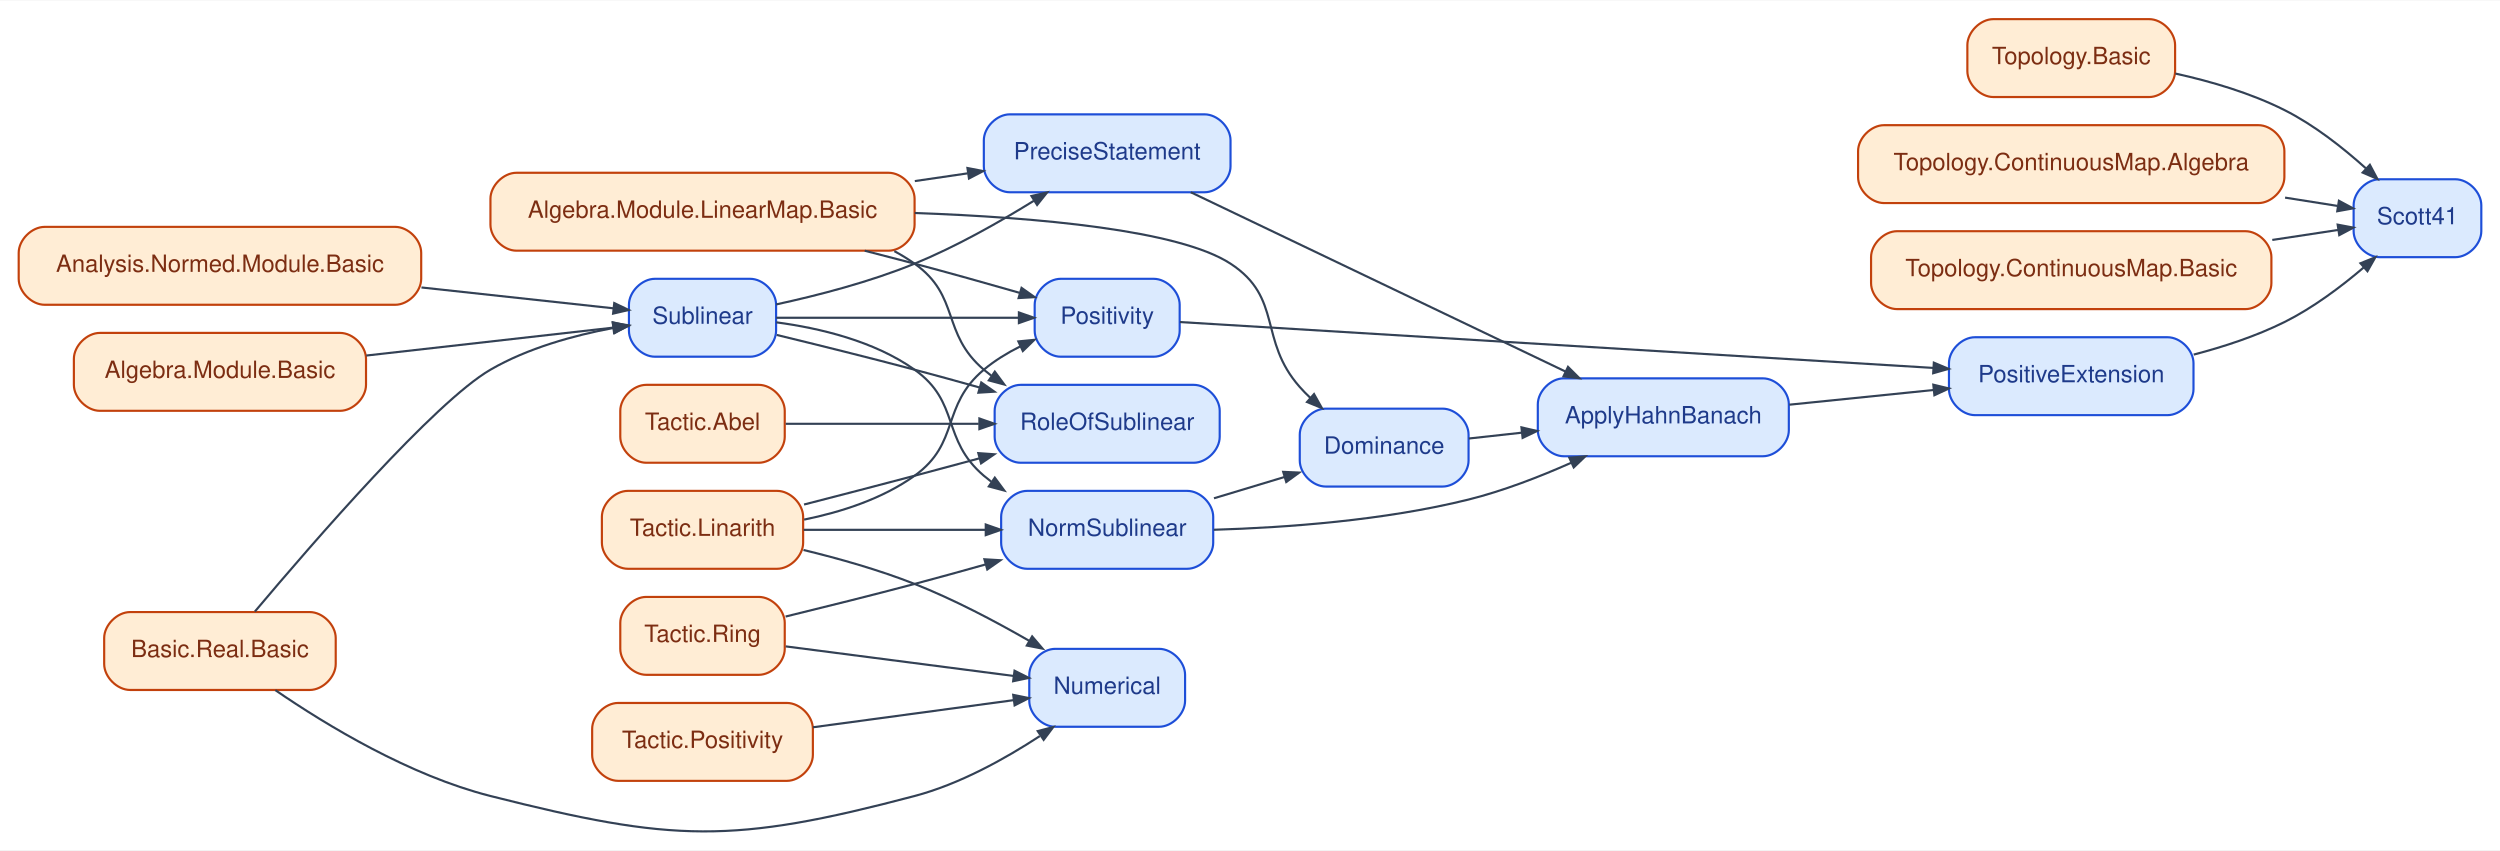
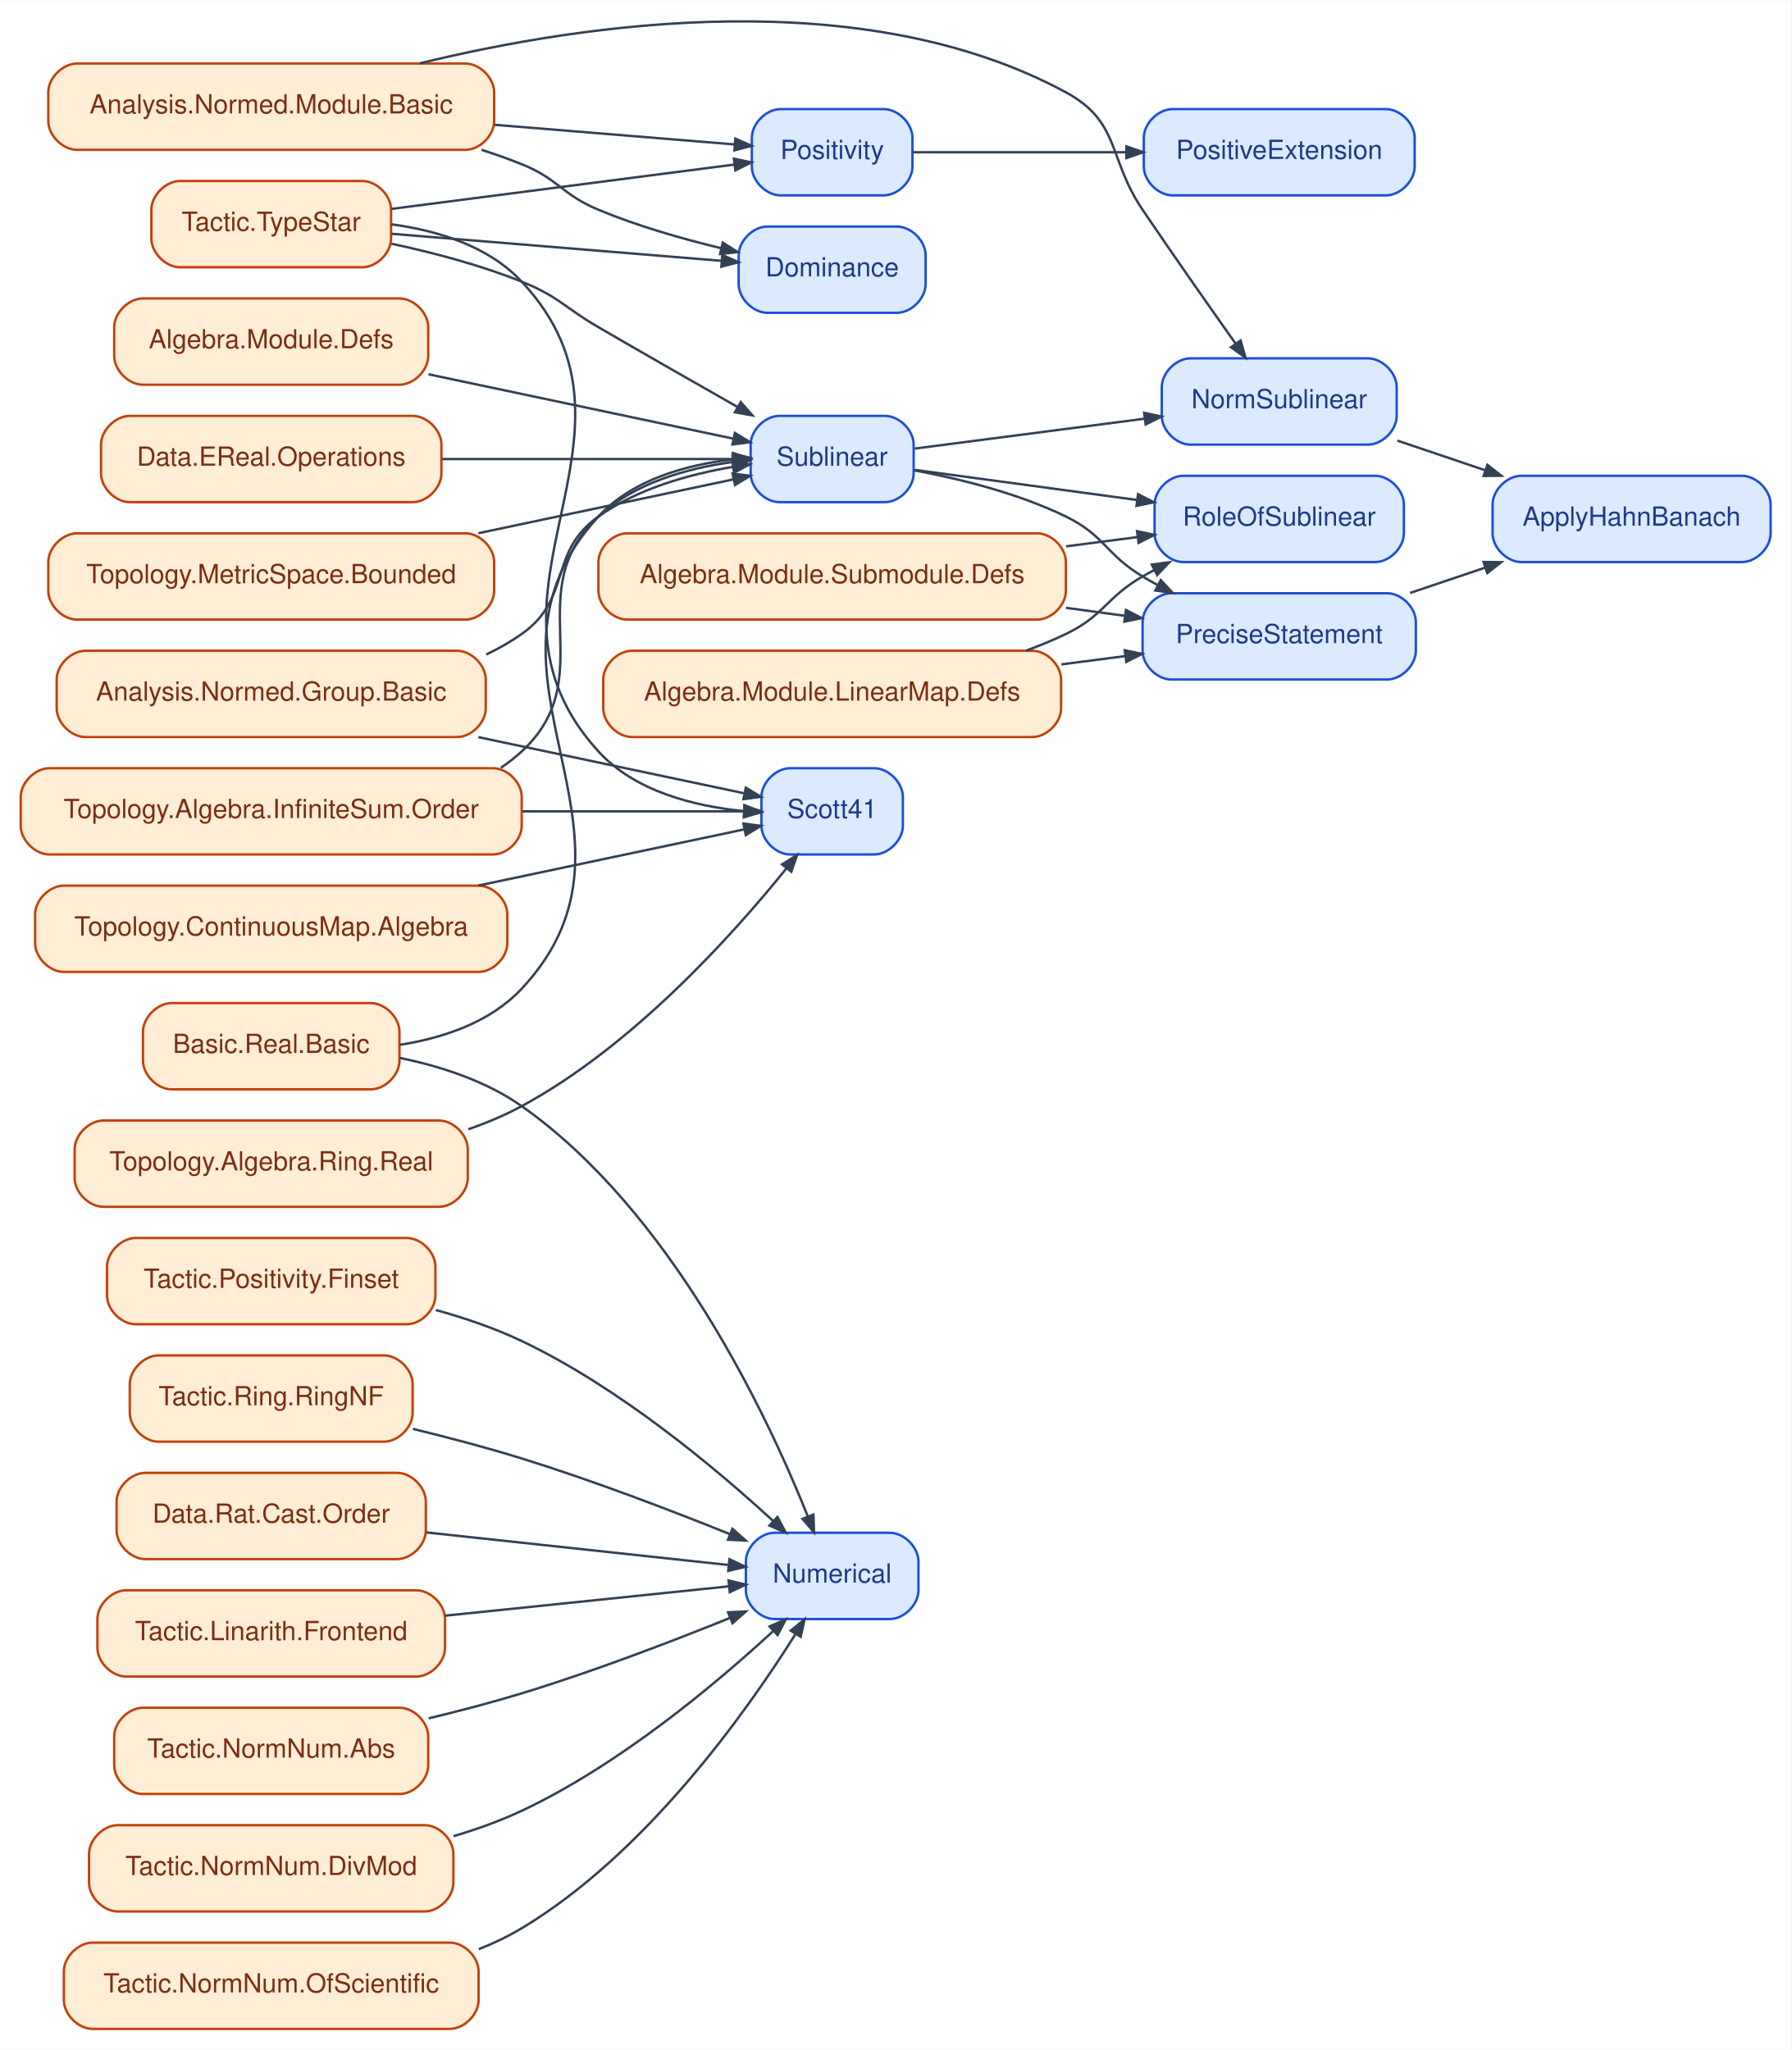
- <svg xmlns="http://www.w3.org/2000/svg" width="1155pt" height="393pt" viewBox="0.00 0.00 1155.28 392.69">
-   <g id="graph0" class="graph" transform="scale(1 1) rotate(0) translate(8.64 384.05)">
-     <polygon fill="white" stroke="transparent" points="-8.64,8.64 -8.64,-384.05 1146.64,-384.05 1146.64,8.64 -8.64,8.64" />
+ <svg xmlns="http://www.w3.org/2000/svg" width="747pt" height="855pt" viewBox="0.00 0.00 747.28 854.99">
+   <g id="graph0" class="graph" transform="scale(1 1) rotate(0) translate(8.64 846.35)">
+     <polygon fill="white" stroke="transparent" points="-8.64,8.64 -8.64,-846.35 738.64,-846.35 738.64,8.64 -8.64,8.64" />
    <g id="node1" class="node">
-       <path fill="#ffedd5" stroke="#c2410c" d="M148.5,-230.41C148.5,-230.41 37.5,-230.41 37.5,-230.41 31.5,-230.41 25.5,-224.41 25.5,-218.41 25.5,-218.41 25.5,-206.41 25.5,-206.41 25.5,-200.41 31.5,-194.41 37.5,-194.41 37.5,-194.41 148.5,-194.41 148.5,-194.41 154.5,-194.41 160.5,-200.41 160.5,-206.41 160.5,-206.41 160.5,-218.41 160.5,-218.41 160.5,-224.41 154.5,-230.41 148.5,-230.41" />
-       <text text-anchor="middle" x="93" y="-209.61" font-family="Helvetica,sans-Serif" font-size="11.00" fill="#7c2d12">Algebra.Module.Basic</text>
+       <path fill="#ffedd5" stroke="#c2410c" d="M158,-722C158,-722 51,-722 51,-722 45,-722 39,-716 39,-710 39,-710 39,-698 39,-698 39,-692 45,-686 51,-686 51,-686 158,-686 158,-686 164,-686 170,-692 170,-698 170,-698 170,-710 170,-710 170,-716 164,-722 158,-722" />
+       <text text-anchor="middle" x="104.5" y="-701.2" font-family="Helvetica,sans-Serif" font-size="11.00" fill="#7c2d12">Algebra.Module.Defs</text>
+     </g>
+     <g id="node29" class="node">
+       <path fill="#dbeafe" stroke="#1d4ed8" d="M360.5,-673C360.5,-673 316.5,-673 316.5,-673 310.5,-673 304.5,-667 304.5,-661 304.5,-661 304.5,-649 304.5,-649 304.5,-643 310.5,-637 316.5,-637 316.5,-637 360.5,-637 360.5,-637 366.5,-637 372.5,-643 372.5,-649 372.5,-649 372.5,-661 372.5,-661 372.5,-667 366.5,-673 360.5,-673" />
+       <text text-anchor="middle" x="338.5" y="-652.2" font-family="Helvetica,sans-Serif" font-size="11.00" fill="#1e3a8a">Sublinear</text>
+     </g>
+     <g id="edge35" class="edge">
+       <path fill="none" stroke="#334155" d="M170.12,-690.35C210.81,-681.76 262.05,-670.94 297.05,-663.54" />
+       <polygon fill="#334155" stroke="#334155" points="297.92,-665.86 304.27,-662.02 296.91,-661.07 297.92,-665.86" />
+     </g>
+     <g id="node2" class="node">
+       <path fill="#ffedd5" stroke="#c2410c" d="M422,-575C422,-575 255,-575 255,-575 249,-575 243,-569 243,-563 243,-563 243,-551 243,-551 243,-545 249,-539 255,-539 255,-539 422,-539 422,-539 428,-539 434,-545 434,-551 434,-551 434,-563 434,-563 434,-569 428,-575 422,-575" />
+       <text text-anchor="middle" x="338.5" y="-554.2" font-family="Helvetica,sans-Serif" font-size="11.00" fill="#7c2d12">Algebra.Module.LinearMap.Defs</text>
+     </g>
+     <g id="node26" class="node">
+       <path fill="#dbeafe" stroke="#1d4ed8" d="M570,-599C570,-599 480,-599 480,-599 474,-599 468,-593 468,-587 468,-587 468,-575 468,-575 468,-569 474,-563 480,-563 480,-563 570,-563 570,-563 576,-563 582,-569 582,-575 582,-575 582,-587 582,-587 582,-593 576,-599 570,-599" />
+       <text text-anchor="middle" x="525" y="-578.2" font-family="Helvetica,sans-Serif" font-size="11.00" fill="#1e3a8a">PreciseStatement</text>
+     </g>
+     <g id="edge19" class="edge">
+       <path fill="none" stroke="#334155" d="M434.18,-569.32C443.17,-570.49 452.12,-571.65 460.71,-572.77" />
+       <polygon fill="#334155" stroke="#334155" points="460.56,-575.22 467.82,-573.69 461.2,-570.36 460.56,-575.22" />
+     </g>
+     <g id="node27" class="node">
+       <path fill="#dbeafe" stroke="#1d4ed8" d="M565,-648C565,-648 485,-648 485,-648 479,-648 473,-642 473,-636 473,-636 473,-624 473,-624 473,-618 479,-612 485,-612 485,-612 565,-612 565,-612 571,-612 577,-618 577,-624 577,-624 577,-636 577,-636 577,-642 571,-648 565,-648" />
+       <text text-anchor="middle" x="525" y="-627.2" font-family="Helvetica,sans-Serif" font-size="11.00" fill="#1e3a8a">RoleOfSublinear</text>
+     </g>
+     <g id="edge22" class="edge">
+       <path fill="none" stroke="#334155" d="M419.38,-575.04C425.1,-577.13 430.7,-579.45 436,-582 452.02,-589.71 452.61,-597.1 468,-606 469.56,-606.9 471.17,-607.79 472.8,-608.67" />
+       <polygon fill="#334155" stroke="#334155" points="471.85,-610.94 479.2,-611.95 474.09,-606.58 471.85,-610.94" />
+     </g>
+     <g id="node3" class="node">
+       <path fill="#ffedd5" stroke="#c2410c" d="M424,-624C424,-624 253,-624 253,-624 247,-624 241,-618 241,-612 241,-612 241,-600 241,-600 241,-594 247,-588 253,-588 253,-588 424,-588 424,-588 430,-588 436,-594 436,-600 436,-600 436,-612 436,-612 436,-618 430,-624 424,-624" />
+       <text text-anchor="middle" x="338.5" y="-603.2" font-family="Helvetica,sans-Serif" font-size="11.00" fill="#7c2d12">Algebra.Module.Submodule.Defs</text>
+     </g>
+     <g id="edge18" class="edge">
+       <path fill="none" stroke="#334155" d="M436.07,-592.91C444.35,-591.79 452.58,-590.68 460.5,-589.6" />
+       <polygon fill="#334155" stroke="#334155" points="461.07,-592 467.67,-588.63 460.41,-587.14 461.07,-592" />
+     </g>
+     <g id="edge21" class="edge">
+       <path fill="none" stroke="#334155" d="M436.07,-618.56C446.22,-619.88 456.29,-621.19 465.8,-622.43" />
+       <polygon fill="#334155" stroke="#334155" points="465.7,-624.89 472.96,-623.36 466.33,-620.03 465.7,-624.89" />
+     </g>
+     <g id="node4" class="node">
+       <path fill="#ffedd5" stroke="#c2410c" d="M182,-575C182,-575 27,-575 27,-575 21,-575 15,-569 15,-563 15,-563 15,-551 15,-551 15,-545 21,-539 27,-539 27,-539 182,-539 182,-539 188,-539 194,-545 194,-551 194,-551 194,-563 194,-563 194,-569 188,-575 182,-575" />
+       <text text-anchor="middle" x="104.5" y="-554.2" font-family="Helvetica,sans-Serif" font-size="11.00" fill="#7c2d12">Analysis.Normed.Group.Basic</text>
+     </g>
+     <g id="node28" class="node">
+       <path fill="#dbeafe" stroke="#1d4ed8" d="M356,-526C356,-526 321,-526 321,-526 315,-526 309,-520 309,-514 309,-514 309,-502 309,-502 309,-496 315,-490 321,-490 321,-490 356,-490 356,-490 362,-490 368,-496 368,-502 368,-502 368,-514 368,-514 368,-520 362,-526 356,-526" />
+       <text text-anchor="middle" x="338.5" y="-505.2" font-family="Helvetica,sans-Serif" font-size="11.00" fill="#1e3a8a">Scott41</text>
+     </g>
+     <g id="edge26" class="edge">
+       <path fill="none" stroke="#334155" d="M190.9,-538.96C229.13,-530.89 272.14,-521.8 301.64,-515.57" />
+       <polygon fill="#334155" stroke="#334155" points="302.49,-517.9 308.83,-514.05 301.48,-513.1 302.49,-517.9" />
+     </g>
+     <g id="edge30" class="edge">
+       <path fill="none" stroke="#334155" d="M194.22,-573.45C199.42,-575.92 204.39,-578.75 209,-582 230.25,-597 219.8,-615.93 241,-631 257.27,-642.57 278.54,-648.58 296.96,-651.7" />
+       <polygon fill="#334155" stroke="#334155" points="296.84,-654.16 304.13,-652.79 297.58,-649.32 296.84,-654.16" />
+     </g>
+     <g id="node5" class="node">
+       <path fill="#ffedd5" stroke="#c2410c" d="M185.5,-820C185.5,-820 23.5,-820 23.5,-820 17.5,-820 11.5,-814 11.5,-808 11.5,-808 11.5,-796 11.5,-796 11.5,-790 17.5,-784 23.5,-784 23.5,-784 185.5,-784 185.5,-784 191.5,-784 197.5,-790 197.5,-796 197.5,-796 197.5,-808 197.5,-808 197.5,-814 191.5,-820 185.5,-820" />
+       <text text-anchor="middle" x="104.5" y="-799.2" font-family="Helvetica,sans-Serif" font-size="11.00" fill="#7c2d12">Analysis.Normed.Module.Basic</text>
    </g>
    <g id="node21" class="node">
-       <path fill="#dbeafe" stroke="#1d4ed8" d="M338,-255.41C338,-255.41 294,-255.41 294,-255.41 288,-255.41 282,-249.41 282,-243.41 282,-243.41 282,-231.41 282,-231.41 282,-225.41 288,-219.41 294,-219.41 294,-219.41 338,-219.41 338,-219.41 344,-219.41 350,-225.41 350,-231.41 350,-231.41 350,-243.41 350,-243.41 350,-249.41 344,-255.41 338,-255.41" />
-       <text text-anchor="middle" x="316" y="-234.61" font-family="Helvetica,sans-Serif" font-size="11.00" fill="#1e3a8a">Sublinear</text>
-     </g>
-     <g id="edge30" class="edge">
-       <path fill="none" stroke="#334155" d="M160.61,-219.95C197.83,-224.16 242.98,-229.26 274.81,-232.86" />
-       <polygon fill="#334155" stroke="#334155" points="274.57,-235.3 281.8,-233.65 275.12,-230.43 274.57,-235.3" />
-     </g>
-     <g id="node2" class="node">
-       <path fill="#ffedd5" stroke="#c2410c" d="M402,-304.41C402,-304.41 230,-304.41 230,-304.41 224,-304.41 218,-298.41 218,-292.41 218,-292.41 218,-280.41 218,-280.41 218,-274.41 224,-268.41 230,-268.41 230,-268.41 402,-268.41 402,-268.41 408,-268.41 414,-274.41 414,-280.41 414,-280.41 414,-292.41 414,-292.41 414,-298.41 408,-304.41 402,-304.41" />
-       <text text-anchor="middle" x="316" y="-283.61" font-family="Helvetica,sans-Serif" font-size="11.00" fill="#7c2d12">Algebra.Module.LinearMap.Basic</text>
+       <path fill="#dbeafe" stroke="#1d4ed8" d="M365.5,-752C365.5,-752 311.5,-752 311.5,-752 305.5,-752 299.5,-746 299.5,-740 299.5,-740 299.5,-728 299.5,-728 299.5,-722 305.5,-716 311.5,-716 311.5,-716 365.5,-716 365.5,-716 371.5,-716 377.5,-722 377.5,-728 377.5,-728 377.5,-740 377.5,-740 377.5,-746 371.5,-752 365.5,-752" />
+       <text text-anchor="middle" x="338.5" y="-731.2" font-family="Helvetica,sans-Serif" font-size="11.00" fill="#1e3a8a">Dominance</text>
+     </g>
+     <g id="edge4" class="edge">
+       <path fill="none" stroke="#334155" d="M192.24,-784C197.98,-782.16 203.61,-780.17 209,-778 224.35,-771.84 225.73,-765.36 241,-759 257.22,-752.25 275.74,-746.92 292.2,-742.95" />
+       <polygon fill="#334155" stroke="#334155" points="292.86,-745.31 299.11,-741.33 291.74,-740.54 292.86,-745.31" />
+     </g>
+     <g id="node22" class="node">
+       <path fill="#dbeafe" stroke="#1d4ed8" d="M562,-697C562,-697 488,-697 488,-697 482,-697 476,-691 476,-685 476,-685 476,-673 476,-673 476,-667 482,-661 488,-661 488,-661 562,-661 562,-661 568,-661 574,-667 574,-673 574,-673 574,-685 574,-685 574,-691 568,-697 562,-697" />
+       <text text-anchor="middle" x="525" y="-676.2" font-family="Helvetica,sans-Serif" font-size="11.00" fill="#1e3a8a">NormSublinear</text>
+     </g>
+     <g id="edge5" class="edge">
+       <path fill="none" stroke="#334155" d="M166.38,-820.06C236.06,-837.07 351.47,-853.76 436,-808 458.87,-795.62 453.43,-780.55 468,-759 480.74,-740.16 495.51,-719.09 506.69,-703.3" />
+       <polygon fill="#334155" stroke="#334155" points="508.88,-704.44 510.93,-697.31 504.88,-701.61 508.88,-704.44" />
+     </g>
+     <g id="node25" class="node">
+       <path fill="#dbeafe" stroke="#1d4ed8" d="M360,-801C360,-801 317,-801 317,-801 311,-801 305,-795 305,-789 305,-789 305,-777 305,-777 305,-771 311,-765 317,-765 317,-765 360,-765 360,-765 366,-765 372,-771 372,-777 372,-777 372,-789 372,-789 372,-795 366,-801 360,-801" />
+       <text text-anchor="middle" x="338.5" y="-780.2" font-family="Helvetica,sans-Serif" font-size="11.00" fill="#1e3a8a">Positivity</text>
+     </g>
+     <g id="edge17" class="edge">
+       <path fill="none" stroke="#334155" d="M197.53,-794.46C232.37,-791.61 270.22,-788.51 297.77,-786.25" />
+       <polygon fill="#334155" stroke="#334155" points="298.12,-788.68 304.9,-785.67 297.72,-783.8 298.12,-788.68" />
+     </g>
+     <g id="node6" class="node">
+       <path fill="#ffedd5" stroke="#c2410c" d="M146,-428C146,-428 63,-428 63,-428 57,-428 51,-422 51,-416 51,-416 51,-404 51,-404 51,-398 57,-392 63,-392 63,-392 146,-392 146,-392 152,-392 158,-398 158,-404 158,-404 158,-416 158,-416 158,-422 152,-428 146,-428" />
+       <text text-anchor="middle" x="104.5" y="-407.2" font-family="Helvetica,sans-Serif" font-size="11.00" fill="#7c2d12">Basic.Real.Basic</text>
+     </g>
+     <g id="node23" class="node">
+       <path fill="#dbeafe" stroke="#1d4ed8" d="M362.5,-207C362.5,-207 314.5,-207 314.5,-207 308.5,-207 302.5,-201 302.5,-195 302.5,-195 302.5,-183 302.5,-183 302.5,-177 308.5,-171 314.5,-171 314.5,-171 362.5,-171 362.5,-171 368.5,-171 374.5,-177 374.5,-183 374.5,-183 374.5,-195 374.5,-195 374.5,-201 368.5,-207 362.5,-207" />
+       <text text-anchor="middle" x="338.5" y="-186.2" font-family="Helvetica,sans-Serif" font-size="11.00" fill="#1e3a8a">Numerical</text>
+     </g>
+     <g id="edge11" class="edge">
+       <path fill="none" stroke="#334155" d="M158.19,-405.11C175.55,-401.54 194.19,-395.43 209,-385 271.55,-340.94 311.54,-255.86 328.36,-213.79" />
+       <polygon fill="#334155" stroke="#334155" points="330.68,-214.59 330.96,-207.18 326.12,-212.8 330.68,-214.59" />
+     </g>
+     <g id="edge32" class="edge">
+       <path fill="none" stroke="#334155" d="M158.04,-410.56C176.55,-413.47 195.96,-420.06 209,-434 269.59,-498.78 180.92,-565.74 241,-631 255.16,-646.38 277.53,-652.58 297.16,-654.85" />
+       <polygon fill="#334155" stroke="#334155" points="297.05,-657.3 304.25,-655.51 297.51,-652.42 297.05,-657.3" />
+     </g>
+     <g id="node7" class="node">
+       <path fill="#ffedd5" stroke="#c2410c" d="M163.5,-673C163.5,-673 45.5,-673 45.5,-673 39.5,-673 33.5,-667 33.5,-661 33.5,-661 33.5,-649 33.5,-649 33.5,-643 39.5,-637 45.5,-637 45.5,-637 163.5,-637 163.5,-637 169.5,-637 175.5,-643 175.5,-649 175.5,-649 175.5,-661 175.5,-661 175.5,-667 169.5,-673 163.5,-673" />
+       <text text-anchor="middle" x="104.5" y="-652.2" font-family="Helvetica,sans-Serif" font-size="11.00" fill="#7c2d12">Data.EReal.Operations</text>
+     </g>
+     <g id="edge33" class="edge">
+       <path fill="none" stroke="#334155" d="M175.74,-655C215.41,-655 263.6,-655 297.01,-655" />
+       <polygon fill="#334155" stroke="#334155" points="297.32,-657.45 304.32,-655 297.32,-652.55 297.32,-657.45" />
+     </g>
+     <g id="node8" class="node">
+       <path fill="#ffedd5" stroke="#c2410c" d="M157,-232C157,-232 52,-232 52,-232 46,-232 40,-226 40,-220 40,-220 40,-208 40,-208 40,-202 46,-196 52,-196 52,-196 157,-196 157,-196 163,-196 169,-202 169,-208 169,-208 169,-220 169,-220 169,-226 163,-232 157,-232" />
+       <text text-anchor="middle" x="104.5" y="-211.2" font-family="Helvetica,sans-Serif" font-size="11.00" fill="#7c2d12">Data.Rat.Cast.Order</text>
+     </g>
+     <g id="edge14" class="edge">
+       <path fill="none" stroke="#334155" d="M169.2,-207.14C209.28,-202.82 259.88,-197.36 295.09,-193.57" />
+       <polygon fill="#334155" stroke="#334155" points="295.66,-195.97 302.36,-192.79 295.14,-191.1 295.66,-195.97" />
+     </g>
+     <g id="node9" class="node">
+       <path fill="#ffedd5" stroke="#c2410c" d="M165,-183C165,-183 44,-183 44,-183 38,-183 32,-177 32,-171 32,-171 32,-159 32,-159 32,-153 38,-147 44,-147 44,-147 165,-147 165,-147 171,-147 177,-153 177,-159 177,-159 177,-171 177,-171 177,-177 171,-183 165,-183" />
+       <text text-anchor="middle" x="104.5" y="-162.2" font-family="Helvetica,sans-Serif" font-size="11.00" fill="#7c2d12">Tactic.Linarith.Frontend</text>
+     </g>
+     <g id="edge8" class="edge">
+       <path fill="none" stroke="#334155" d="M177,-172.4C215.74,-176.4 262.29,-181.22 295.26,-184.63" />
+       <polygon fill="#334155" stroke="#334155" points="295.28,-187.1 302.5,-185.38 295.78,-182.22 295.28,-187.1" />
+     </g>
+     <g id="node10" class="node">
+       <path fill="#ffedd5" stroke="#c2410c" d="M158,-134C158,-134 51,-134 51,-134 45,-134 39,-128 39,-122 39,-122 39,-110 39,-110 39,-104 45,-98 51,-98 51,-98 158,-98 158,-98 164,-98 170,-104 170,-110 170,-110 170,-122 170,-122 170,-128 164,-134 158,-134" />
+       <text text-anchor="middle" x="104.5" y="-113.2" font-family="Helvetica,sans-Serif" font-size="11.00" fill="#7c2d12">Tactic.NormNum.Abs</text>
+     </g>
+     <g id="edge7" class="edge">
+       <path fill="none" stroke="#334155" d="M170.18,-129.57C183.12,-132.68 196.56,-136.21 209,-140 238.56,-149.02 271.08,-161.44 296,-171.52" />
+       <polygon fill="#334155" stroke="#334155" points="295.09,-173.8 302.5,-174.17 296.94,-169.26 295.09,-173.8" />
+     </g>
+     <g id="node11" class="node">
+       <path fill="#ffedd5" stroke="#c2410c" d="M168.5,-85C168.5,-85 40.5,-85 40.5,-85 34.5,-85 28.5,-79 28.5,-73 28.5,-73 28.5,-61 28.5,-61 28.5,-55 34.5,-49 40.5,-49 40.5,-49 168.5,-49 168.5,-49 174.5,-49 180.5,-55 180.5,-61 180.5,-61 180.5,-73 180.5,-73 180.5,-79 174.5,-85 168.5,-85" />
+       <text text-anchor="middle" x="104.5" y="-64.2" font-family="Helvetica,sans-Serif" font-size="11.00" fill="#7c2d12">Tactic.NormNum.DivMod</text>
+     </g>
+     <g id="edge13" class="edge">
+       <path fill="none" stroke="#334155" d="M180.57,-80.41C190.35,-83.31 200.07,-86.8 209,-91 249.6,-110.1 289.61,-143.57 313.94,-166.01" />
+       <polygon fill="#334155" stroke="#334155" points="312.39,-167.92 319.18,-170.91 315.73,-164.34 312.39,-167.92" />
+     </g>
+     <g id="node12" class="node">
+       <path fill="#ffedd5" stroke="#c2410c" d="M179,-36C179,-36 30,-36 30,-36 24,-36 18,-30 18,-24 18,-24 18,-12 18,-12 18,-6 24,0 30,0 30,0 179,0 179,0 185,0 191,-6 191,-12 191,-12 191,-24 191,-24 191,-30 185,-36 179,-36" />
+       <text text-anchor="middle" x="104.5" y="-15.2" font-family="Helvetica,sans-Serif" font-size="11.00" fill="#7c2d12">Tactic.NormNum.OfScientific</text>
+     </g>
+     <g id="edge9" class="edge">
+       <path fill="none" stroke="#334155" d="M191.08,-33.25C197.34,-35.74 203.38,-38.63 209,-42 260.51,-72.89 302.27,-131.44 323.11,-164.56" />
+       <polygon fill="#334155" stroke="#334155" points="321.22,-166.17 326.99,-170.83 325.39,-163.59 321.22,-166.17" />
    </g>
    <g id="node13" class="node">
-       <path fill="#dbeafe" stroke="#1d4ed8" d="M658,-195.41C658,-195.41 604,-195.41 604,-195.41 598,-195.41 592,-189.41 592,-183.41 592,-183.41 592,-171.41 592,-171.41 592,-165.41 598,-159.41 604,-159.41 604,-159.41 658,-159.41 658,-159.41 664,-159.41 670,-165.41 670,-171.41 670,-171.41 670,-183.41 670,-183.41 670,-189.41 664,-195.41 658,-195.41" />
-       <text text-anchor="middle" x="631" y="-174.61" font-family="Helvetica,sans-Serif" font-size="11.00" fill="#1e3a8a">Dominance</text>
-     </g>
-     <g id="edge4" class="edge">
-       <path fill="none" stroke="#334155" d="M414.08,-285.83C471,-283.77 536.27,-277.92 560,-262.41 584.32,-246.52 572.76,-227.18 592,-205.41 593.52,-203.69 595.16,-202.01 596.88,-200.39" />
-       <polygon fill="#334155" stroke="#334155" points="598.59,-202.15 602.22,-195.68 595.35,-198.47 598.59,-202.15" />
+       <path fill="#ffedd5" stroke="#c2410c" d="M161,-330C161,-330 48,-330 48,-330 42,-330 36,-324 36,-318 36,-318 36,-306 36,-306 36,-300 42,-294 48,-294 48,-294 161,-294 161,-294 167,-294 173,-300 173,-306 173,-306 173,-318 173,-318 173,-324 167,-330 161,-330" />
+       <text text-anchor="middle" x="104.5" y="-309.2" font-family="Helvetica,sans-Serif" font-size="11.00" fill="#7c2d12">Tactic.Positivity.Finset</text>
+     </g>
+     <g id="edge12" class="edge">
+       <path fill="none" stroke="#334155" d="M173.16,-299.95C185.4,-296.57 197.82,-292.32 209,-287 249.51,-267.72 289.55,-234.29 313.9,-211.91" />
+       <polygon fill="#334155" stroke="#334155" points="315.69,-213.59 319.15,-207.03 312.35,-210 315.69,-213.59" />
+     </g>
+     <g id="node14" class="node">
+       <path fill="#ffedd5" stroke="#c2410c" d="M151.5,-281C151.5,-281 57.5,-281 57.5,-281 51.5,-281 45.5,-275 45.5,-269 45.5,-269 45.5,-257 45.5,-257 45.5,-251 51.5,-245 57.5,-245 57.5,-245 151.5,-245 151.5,-245 157.5,-245 163.5,-251 163.5,-257 163.5,-257 163.5,-269 163.5,-269 163.5,-275 157.5,-281 151.5,-281" />
+       <text text-anchor="middle" x="104.5" y="-260.2" font-family="Helvetica,sans-Serif" font-size="11.00" fill="#7c2d12">Tactic.Ring.RingNF</text>
+     </g>
+     <g id="edge10" class="edge">
+       <path fill="none" stroke="#334155" d="M163.61,-250.34C178.51,-246.72 194.43,-242.52 209,-238 238.52,-228.85 271.04,-216.42 295.97,-206.38" />
+       <polygon fill="#334155" stroke="#334155" points="296.9,-208.64 302.47,-203.74 295.06,-204.1 296.9,-208.64" />
+     </g>
+     <g id="node15" class="node">
+       <path fill="#ffedd5" stroke="#c2410c" d="M142.5,-771C142.5,-771 66.5,-771 66.5,-771 60.5,-771 54.5,-765 54.5,-759 54.5,-759 54.5,-747 54.5,-747 54.5,-741 60.5,-735 66.5,-735 66.5,-735 142.5,-735 142.5,-735 148.5,-735 154.5,-741 154.5,-747 154.5,-747 154.5,-759 154.5,-759 154.5,-765 148.5,-771 142.5,-771" />
+       <text text-anchor="middle" x="104.5" y="-750.2" font-family="Helvetica,sans-Serif" font-size="11.00" fill="#7c2d12">Tactic.TypeStar</text>
+     </g>
+     <g id="edge3" class="edge">
+       <path fill="none" stroke="#334155" d="M154.7,-748.97C195.4,-745.64 252.73,-740.94 292.29,-737.7" />
+       <polygon fill="#334155" stroke="#334155" points="292.68,-740.13 299.46,-737.12 292.28,-735.25 292.68,-740.13" />
+     </g>
+     <g id="edge16" class="edge">
+       <path fill="none" stroke="#334155" d="M154.7,-759.36C197.28,-764.87 258.06,-772.73 297.65,-777.85" />
+       <polygon fill="#334155" stroke="#334155" points="297.53,-780.3 304.78,-778.77 298.15,-775.44 297.53,-780.3" />
+     </g>
+     <g id="edge28" class="edge">
+       <path fill="none" stroke="#334155" d="M154.56,-752.94C174.07,-750.33 195.13,-743.81 209,-729 269.32,-664.56 181.51,-598.21 241,-533 256.23,-516.3 281.04,-510.13 301.69,-508.1" />
+       <polygon fill="#334155" stroke="#334155" points="302.01,-510.53 308.79,-507.54 301.62,-505.65 302.01,-510.53" />
+     </g>
+     <g id="edge34" class="edge">
+       <path fill="none" stroke="#334155" d="M154.63,-744.84C172.15,-741.09 191.8,-735.91 209,-729 224.35,-722.84 226.7,-718.32 241,-710 260,-698.95 281.22,-686.83 298.9,-676.79" />
+       <polygon fill="#334155" stroke="#334155" points="300.37,-678.77 305.25,-673.19 297.95,-674.51 300.37,-678.77" />
+     </g>
+     <g id="node16" class="node">
+       <path fill="#ffedd5" stroke="#c2410c" d="M197,-526C197,-526 12,-526 12,-526 6,-526 0,-520 0,-514 0,-514 0,-502 0,-502 0,-496 6,-490 12,-490 12,-490 197,-490 197,-490 203,-490 209,-496 209,-502 209,-502 209,-514 209,-514 209,-520 203,-526 197,-526" />
+       <text text-anchor="middle" x="104.5" y="-505.2" font-family="Helvetica,sans-Serif" font-size="11.00" fill="#7c2d12">Topology.Algebra.InfiniteSum.Order</text>
+     </g>
+     <g id="edge25" class="edge">
+       <path fill="none" stroke="#334155" d="M209.29,-508C242.45,-508 276.96,-508 301.81,-508" />
+       <polygon fill="#334155" stroke="#334155" points="301.87,-510.45 308.87,-508 301.87,-505.55 301.87,-510.45" />
+     </g>
+     <g id="edge29" class="edge">
+       <path fill="none" stroke="#334155" d="M200.28,-526.17C203.36,-528.22 206.29,-530.49 209,-533 242.65,-564.1 207.46,-599.79 241,-631 256.02,-644.97 277.88,-651.15 297,-653.75" />
+       <polygon fill="#334155" stroke="#334155" points="296.94,-656.21 304.18,-654.58 297.51,-651.34 296.94,-656.21" />
    </g>
    <g id="node17" class="node">
-       <path fill="#dbeafe" stroke="#1d4ed8" d="M524.5,-255.41C524.5,-255.41 481.5,-255.41 481.5,-255.41 475.5,-255.41 469.5,-249.41 469.5,-243.41 469.5,-243.41 469.5,-231.41 469.5,-231.41 469.5,-225.41 475.5,-219.41 481.5,-219.41 481.5,-219.41 524.5,-219.41 524.5,-219.41 530.5,-219.41 536.5,-225.41 536.5,-231.41 536.5,-231.41 536.5,-243.41 536.5,-243.41 536.5,-249.41 530.5,-255.41 524.5,-255.41" />
-       <text text-anchor="middle" x="503" y="-234.61" font-family="Helvetica,sans-Serif" font-size="11.00" fill="#1e3a8a">Positivity</text>
-     </g>
-     <g id="edge16" class="edge">
-       <path fill="none" stroke="#334155" d="M390.95,-268.39C398.74,-266.41 406.54,-264.39 414,-262.41 429.97,-258.17 447.5,-253.24 462.68,-248.89" />
-       <polygon fill="#334155" stroke="#334155" points="463.43,-251.23 469.48,-246.94 462.07,-246.52 463.43,-251.23" />
+       <path fill="#ffedd5" stroke="#c2410c" d="M174.5,-379C174.5,-379 34.5,-379 34.5,-379 28.5,-379 22.5,-373 22.5,-367 22.5,-367 22.5,-355 22.5,-355 22.5,-349 28.5,-343 34.5,-343 34.5,-343 174.5,-343 174.5,-343 180.5,-343 186.5,-349 186.5,-355 186.5,-355 186.5,-367 186.5,-367 186.5,-373 180.5,-379 174.5,-379" />
+       <text text-anchor="middle" x="104.5" y="-358.2" font-family="Helvetica,sans-Serif" font-size="11.00" fill="#7c2d12">Topology.Algebra.Ring.Real</text>
+     </g>
+     <g id="edge27" class="edge">
+       <path fill="none" stroke="#334155" d="M186.73,-375.36C194.47,-378.05 202.02,-381.23 209,-385 255.16,-409.96 296.65,-455.97 319.34,-484.09" />
+       <polygon fill="#334155" stroke="#334155" points="317.61,-485.86 323.89,-489.81 321.45,-482.81 317.61,-485.86" />
    </g>
    <g id="node18" class="node">
-       <path fill="#dbeafe" stroke="#1d4ed8" d="M548,-331.41C548,-331.41 458,-331.41 458,-331.41 452,-331.41 446,-325.41 446,-319.41 446,-319.41 446,-307.41 446,-307.41 446,-301.41 452,-295.41 458,-295.41 458,-295.41 548,-295.41 548,-295.41 554,-295.41 560,-301.41 560,-307.41 560,-307.41 560,-319.41 560,-319.41 560,-325.41 554,-331.41 548,-331.41" />
-       <text text-anchor="middle" x="503" y="-310.61" font-family="Helvetica,sans-Serif" font-size="11.00" fill="#1e3a8a">PreciseStatement</text>
-     </g>
-     <g id="edge18" class="edge">
-       <path fill="none" stroke="#334155" d="M414.11,-300.58C422.39,-301.79 430.62,-302.99 438.54,-304.15" />
-       <polygon fill="#334155" stroke="#334155" points="438.43,-306.61 445.71,-305.2 439.14,-301.76 438.43,-306.61" />
+       <path fill="#ffedd5" stroke="#c2410c" d="M191,-477C191,-477 18,-477 18,-477 12,-477 6,-471 6,-465 6,-465 6,-453 6,-453 6,-447 12,-441 18,-441 18,-441 191,-441 191,-441 197,-441 203,-447 203,-453 203,-453 203,-465 203,-465 203,-471 197,-477 191,-477" />
+       <text text-anchor="middle" x="104.5" y="-456.2" font-family="Helvetica,sans-Serif" font-size="11.00" fill="#7c2d12">Topology.ContinuousMap.Algebra</text>
+     </g>
+     <g id="edge24" class="edge">
+       <path fill="none" stroke="#334155" d="M190.9,-477.04C229.13,-485.11 272.14,-494.2 301.64,-500.43" />
+       <polygon fill="#334155" stroke="#334155" points="301.48,-502.9 308.83,-501.95 302.49,-498.1 301.48,-502.9" />
    </g>
    <g id="node19" class="node">
-       <path fill="#dbeafe" stroke="#1d4ed8" d="M543,-206.41C543,-206.41 463,-206.41 463,-206.41 457,-206.41 451,-200.41 451,-194.41 451,-194.41 451,-182.41 451,-182.41 451,-176.41 457,-170.41 463,-170.41 463,-170.41 543,-170.41 543,-170.41 549,-170.41 555,-176.41 555,-182.41 555,-182.41 555,-194.41 555,-194.41 555,-200.41 549,-206.41 543,-206.41" />
-       <text text-anchor="middle" x="503" y="-185.61" font-family="Helvetica,sans-Serif" font-size="11.00" fill="#1e3a8a">RoleOfSublinear</text>
-     </g>
-     <g id="edge21" class="edge">
-       <path fill="none" stroke="#334155" d="M404.64,-268.2C407.89,-266.44 411.03,-264.52 414,-262.41 435.21,-247.35 426.21,-230.29 446,-213.41 447.09,-212.48 448.23,-211.57 449.39,-210.7" />
-       <polygon fill="#334155" stroke="#334155" points="451.07,-212.52 455.47,-206.56 448.31,-208.47 451.07,-212.52" />
-     </g>
-     <g id="node3" class="node">
-       <path fill="#ffedd5" stroke="#c2410c" d="M174,-279.41C174,-279.41 12,-279.41 12,-279.41 6,-279.41 0,-273.41 0,-267.41 0,-267.41 0,-255.41 0,-255.41 0,-249.41 6,-243.41 12,-243.41 12,-243.41 174,-243.41 174,-243.41 180,-243.41 186,-249.41 186,-255.41 186,-255.41 186,-267.41 186,-267.41 186,-273.41 180,-279.41 174,-279.41" />
-       <text text-anchor="middle" x="93" y="-258.61" font-family="Helvetica,sans-Serif" font-size="11.00" fill="#7c2d12">Analysis.Normed.Module.Basic</text>
-     </g>
-     <g id="edge28" class="edge">
-       <path fill="none" stroke="#334155" d="M186.12,-251.41C217.06,-248.05 249.98,-244.47 274.8,-241.78" />
-       <polygon fill="#334155" stroke="#334155" points="275.21,-244.2 281.9,-241.01 274.68,-239.33 275.21,-244.2" />
-     </g>
-     <g id="node4" class="node">
-       <path fill="#ffedd5" stroke="#c2410c" d="M134.5,-101.41C134.5,-101.41 51.5,-101.41 51.5,-101.41 45.5,-101.41 39.5,-95.41 39.5,-89.41 39.5,-89.41 39.5,-77.41 39.5,-77.41 39.5,-71.41 45.5,-65.41 51.5,-65.41 51.5,-65.41 134.5,-65.41 134.5,-65.41 140.5,-65.41 146.5,-71.41 146.5,-77.41 146.5,-77.41 146.5,-89.41 146.5,-89.41 146.5,-95.41 140.5,-101.41 134.5,-101.41" />
-       <text text-anchor="middle" x="93" y="-80.61" font-family="Helvetica,sans-Serif" font-size="11.00" fill="#7c2d12">Basic.Real.Basic</text>
-     </g>
-     <g id="node15" class="node">
-       <path fill="#dbeafe" stroke="#1d4ed8" d="M527,-84.41C527,-84.41 479,-84.41 479,-84.41 473,-84.41 467,-78.41 467,-72.41 467,-72.41 467,-60.41 467,-60.41 467,-54.41 473,-48.41 479,-48.41 479,-48.41 527,-48.41 527,-48.41 533,-48.41 539,-54.41 539,-60.41 539,-60.41 539,-72.41 539,-72.41 539,-78.41 533,-84.41 527,-84.41" />
-       <text text-anchor="middle" x="503" y="-63.61" font-family="Helvetica,sans-Serif" font-size="11.00" fill="#1e3a8a">Numerical</text>
-     </g>
-     <g id="edge10" class="edge">
-       <path fill="none" stroke="#334155" d="M118.58,-65.33C142.56,-48.89 180.76,-25.83 218,-16.41 302.45,4.95 329.78,5.84 414,-16.41 434.7,-21.88 455.62,-33.47 471.88,-44.11" />
-       <polygon fill="#334155" stroke="#334155" points="470.91,-46.41 478.09,-48.28 473.64,-42.35 470.91,-46.41" />
-     </g>
-     <g id="edge29" class="edge">
-       <path fill="none" stroke="#334155" d="M109.15,-101.66C136.19,-133.79 192.3,-198.5 218,-213.41 235.22,-223.4 256.5,-229.26 274.73,-232.68" />
-       <polygon fill="#334155" stroke="#334155" points="274.5,-235.13 281.81,-233.92 275.34,-230.3 274.5,-235.13" />
-     </g>
-     <g id="node5" class="node">
-       <path fill="#ffedd5" stroke="#c2410c" d="M342,-206.41C342,-206.41 290,-206.41 290,-206.41 284,-206.41 278,-200.41 278,-194.41 278,-194.41 278,-182.41 278,-182.41 278,-176.41 284,-170.41 290,-170.41 290,-170.41 342,-170.41 342,-170.41 348,-170.41 354,-176.41 354,-182.41 354,-182.41 354,-194.41 354,-194.41 354,-200.41 348,-206.41 342,-206.41" />
-       <text text-anchor="middle" x="316" y="-185.61" font-family="Helvetica,sans-Serif" font-size="11.00" fill="#7c2d12">Tactic.Abel</text>
-     </g>
-     <g id="edge22" class="edge">
-       <path fill="none" stroke="#334155" d="M354.44,-188.41C380.04,-188.41 414.48,-188.41 443.65,-188.41" />
-       <polygon fill="#334155" stroke="#334155" points="443.95,-190.86 450.95,-188.41 443.95,-185.96 443.95,-190.86" />
-     </g>
-     <g id="node6" class="node">
-       <path fill="#ffedd5" stroke="#c2410c" d="M350.5,-157.41C350.5,-157.41 281.5,-157.41 281.5,-157.41 275.5,-157.41 269.5,-151.41 269.5,-145.41 269.5,-145.41 269.5,-133.41 269.5,-133.41 269.5,-127.41 275.5,-121.41 281.5,-121.41 281.5,-121.41 350.5,-121.41 350.5,-121.41 356.5,-121.41 362.5,-127.41 362.5,-133.41 362.5,-133.41 362.5,-145.41 362.5,-145.41 362.5,-151.41 356.5,-157.41 350.5,-157.41" />
-       <text text-anchor="middle" x="316" y="-136.61" font-family="Helvetica,sans-Serif" font-size="11.00" fill="#7c2d12">Tactic.Linarith</text>
-     </g>
-     <g id="node14" class="node">
-       <path fill="#dbeafe" stroke="#1d4ed8" d="M540,-157.41C540,-157.41 466,-157.41 466,-157.41 460,-157.41 454,-151.41 454,-145.41 454,-145.41 454,-133.41 454,-133.41 454,-127.41 460,-121.41 466,-121.41 466,-121.41 540,-121.41 540,-121.41 546,-121.41 552,-127.41 552,-133.41 552,-133.41 552,-145.41 552,-145.41 552,-151.41 546,-157.41 540,-157.41" />
-       <text text-anchor="middle" x="503" y="-136.61" font-family="Helvetica,sans-Serif" font-size="11.00" fill="#1e3a8a">NormSublinear</text>
+       <path fill="#ffedd5" stroke="#c2410c" d="M185.5,-624C185.5,-624 23.5,-624 23.5,-624 17.5,-624 11.5,-618 11.5,-612 11.5,-612 11.5,-600 11.5,-600 11.5,-594 17.5,-588 23.5,-588 23.5,-588 185.5,-588 185.5,-588 191.5,-588 197.5,-594 197.5,-600 197.5,-600 197.5,-612 197.5,-612 197.5,-618 191.5,-624 185.5,-624" />
+       <text text-anchor="middle" x="104.5" y="-603.2" font-family="Helvetica,sans-Serif" font-size="11.00" fill="#7c2d12">Topology.MetricSpace.Bounded</text>
+     </g>
+     <g id="edge31" class="edge">
+       <path fill="none" stroke="#334155" d="M190.9,-624.04C227.23,-631.71 267.87,-640.29 297.13,-646.47" />
+       <polygon fill="#334155" stroke="#334155" points="296.96,-648.94 304.31,-647.99 297.97,-644.15 296.96,-648.94" />
+     </g>
+     <g id="node20" class="node">
+       <path fill="#dbeafe" stroke="#1d4ed8" d="M718,-648C718,-648 626,-648 626,-648 620,-648 614,-642 614,-636 614,-636 614,-624 614,-624 614,-618 620,-612 626,-612 626,-612 718,-612 718,-612 724,-612 730,-618 730,-624 730,-624 730,-636 730,-636 730,-642 724,-648 718,-648" />
+       <text text-anchor="middle" x="672" y="-627.2" font-family="Helvetica,sans-Serif" font-size="11.00" fill="#1e3a8a">ApplyHahnBanach</text>
+     </g>
+     <g id="edge2" class="edge">
+       <path fill="none" stroke="#334155" d="M574.28,-662.68C586.03,-658.71 598.74,-654.42 610.96,-650.29" />
+       <polygon fill="#334155" stroke="#334155" points="611.84,-652.58 617.68,-648.02 610.27,-647.94 611.84,-652.58" />
+     </g>
+     <g id="node24" class="node">
+       <path fill="#dbeafe" stroke="#1d4ed8" d="M569.5,-801C569.5,-801 480.5,-801 480.5,-801 474.5,-801 468.5,-795 468.5,-789 468.5,-789 468.5,-777 468.5,-777 468.5,-771 474.5,-765 480.5,-765 480.5,-765 569.5,-765 569.5,-765 575.5,-765 581.5,-771 581.5,-777 581.5,-777 581.5,-789 581.5,-789 581.5,-795 575.5,-801 569.5,-801" />
+       <text text-anchor="middle" x="525" y="-780.2" font-family="Helvetica,sans-Serif" font-size="11.00" fill="#1e3a8a">PositiveExtension</text>
+     </g>
+     <g id="edge15" class="edge">
+       <path fill="none" stroke="#334155" d="M372.06,-783C396.67,-783 431.22,-783 461.16,-783" />
+       <polygon fill="#334155" stroke="#334155" points="461.26,-785.45 468.26,-783 461.26,-780.55 461.26,-785.45" />
+     </g>
+     <g id="edge1" class="edge">
+       <path fill="none" stroke="#334155" d="M579.58,-599.11C589.77,-602.55 600.5,-606.18 610.88,-609.68" />
+       <polygon fill="#334155" stroke="#334155" points="610.22,-612.05 617.64,-611.97 611.79,-607.41 610.22,-612.05" />
    </g>
    <g id="edge6" class="edge">
-       <path fill="none" stroke="#334155" d="M362.73,-139.41C388.17,-139.41 420.01,-139.41 446.83,-139.41" />
-       <polygon fill="#334155" stroke="#334155" points="446.89,-141.86 453.89,-139.41 446.89,-136.96 446.89,-141.86" />
-     </g>
-     <g id="edge12" class="edge">
-       <path fill="none" stroke="#334155" d="M362.65,-130.1C379.12,-126.11 397.66,-120.86 414,-114.41 432.15,-107.25 451.28,-97.15 467.05,-88.07" />
-       <polygon fill="#334155" stroke="#334155" points="468.33,-90.16 473.15,-84.51 465.86,-85.93 468.33,-90.16" />
-     </g>
-     <g id="edge15" class="edge">
-       <path fill="none" stroke="#334155" d="M362.94,-144.13C380.18,-147.65 399.16,-153.77 414,-164.41 435.14,-179.57 426.08,-196.68 446,-213.41 451,-217.61 456.84,-221.17 462.82,-224.17" />
-       <polygon fill="#334155" stroke="#334155" points="461.96,-226.48 469.35,-227.21 464.03,-222.03 461.96,-226.48" />
+       <path fill="none" stroke="#334155" d="M372.91,-659.35C399.65,-662.82 437.72,-667.78 468.95,-671.84" />
+       <polygon fill="#334155" stroke="#334155" points="468.65,-674.27 475.91,-672.74 469.28,-669.41 468.65,-674.27" />
    </g>
    <g id="edge20" class="edge">
-       <path fill="none" stroke="#334155" d="M362.92,-151.11C379.08,-155.26 397.36,-160 414,-164.41 423.7,-166.98 433.99,-169.75 443.99,-172.46" />
-       <polygon fill="#334155" stroke="#334155" points="443.45,-174.86 450.85,-174.33 444.73,-170.13 443.45,-174.86" />
-     </g>
-     <g id="node7" class="node">
-       <path fill="#ffedd5" stroke="#c2410c" d="M355,-59.41C355,-59.41 277,-59.41 277,-59.41 271,-59.41 265,-53.41 265,-47.41 265,-47.41 265,-35.41 265,-35.41 265,-29.41 271,-23.41 277,-23.41 277,-23.41 355,-23.41 355,-23.41 361,-23.41 367,-29.41 367,-35.41 367,-35.41 367,-47.41 367,-47.41 367,-53.41 361,-59.41 355,-59.41" />
-       <text text-anchor="middle" x="316" y="-38.61" font-family="Helvetica,sans-Serif" font-size="11.00" fill="#7c2d12">Tactic.Positivity</text>
-     </g>
-     <g id="edge11" class="edge">
-       <path fill="none" stroke="#334155" d="M367.06,-48.18C396.04,-52.09 432.11,-56.97 459.67,-60.69" />
-       <polygon fill="#334155" stroke="#334155" points="459.58,-63.15 466.84,-61.66 460.23,-58.29 459.58,-63.15" />
-     </g>
-     <g id="node8" class="node">
-       <path fill="#ffedd5" stroke="#c2410c" d="M342,-108.41C342,-108.41 290,-108.41 290,-108.41 284,-108.41 278,-102.41 278,-96.41 278,-96.41 278,-84.41 278,-84.41 278,-78.41 284,-72.41 290,-72.41 290,-72.41 342,-72.41 342,-72.41 348,-72.41 354,-78.41 354,-84.41 354,-84.41 354,-96.41 354,-96.41 354,-102.41 348,-108.41 342,-108.41" />
-       <text text-anchor="middle" x="316" y="-87.61" font-family="Helvetica,sans-Serif" font-size="11.00" fill="#7c2d12">Tactic.Ring</text>
-     </g>
-     <g id="edge7" class="edge">
-       <path fill="none" stroke="#334155" d="M354.39,-99.34C372.44,-103.74 394.38,-109.2 414,-114.41 424.58,-117.22 435.84,-120.33 446.64,-123.37" />
-       <polygon fill="#334155" stroke="#334155" points="446.27,-125.81 453.67,-125.36 447.6,-121.1 446.27,-125.81" />
-     </g>
-     <g id="edge9" class="edge">
-       <path fill="none" stroke="#334155" d="M354.44,-85.55C384.96,-81.59 428.07,-76 459.81,-71.88" />
-       <polygon fill="#334155" stroke="#334155" points="460.19,-74.31 466.81,-70.98 459.55,-69.45 460.19,-74.31" />
-     </g>
-     <g id="node9" class="node">
-       <path fill="#ffedd5" stroke="#c2410c" d="M984.5,-375.41C984.5,-375.41 912.5,-375.41 912.5,-375.41 906.5,-375.41 900.5,-369.41 900.5,-363.41 900.5,-363.41 900.5,-351.41 900.5,-351.41 900.5,-345.41 906.5,-339.41 912.5,-339.41 912.5,-339.41 984.5,-339.41 984.5,-339.41 990.5,-339.41 996.5,-345.41 996.5,-351.41 996.5,-351.41 996.5,-363.41 996.5,-363.41 996.5,-369.41 990.5,-375.41 984.5,-375.41" />
-       <text text-anchor="middle" x="948.5" y="-354.61" font-family="Helvetica,sans-Serif" font-size="11.00" fill="#7c2d12">Topology.Basic</text>
-     </g>
-     <g id="node20" class="node">
-       <path fill="#dbeafe" stroke="#1d4ed8" d="M1126,-301.41C1126,-301.41 1091,-301.41 1091,-301.41 1085,-301.41 1079,-295.41 1079,-289.41 1079,-289.41 1079,-277.41 1079,-277.41 1079,-271.41 1085,-265.41 1091,-265.41 1091,-265.41 1126,-265.41 1126,-265.41 1132,-265.41 1138,-271.41 1138,-277.41 1138,-277.41 1138,-289.41 1138,-289.41 1138,-295.41 1132,-301.41 1126,-301.41" />
-       <text text-anchor="middle" x="1108.5" y="-280.61" font-family="Helvetica,sans-Serif" font-size="11.00" fill="#1e3a8a">Scott41</text>
-     </g>
-     <g id="edge26" class="edge">
-       <path fill="none" stroke="#334155" d="M996.64,-350.26C1013.14,-346.62 1031.43,-341.24 1047,-333.41 1060.68,-326.53 1074.01,-316.05 1084.66,-306.46" />
-       <polygon fill="#334155" stroke="#334155" points="1086.5,-308.1 1089.98,-301.55 1083.17,-304.5 1086.5,-308.1" />
-     </g>
-     <g id="node10" class="node">
-       <path fill="#ffedd5" stroke="#c2410c" d="M1035,-326.41C1035,-326.41 862,-326.41 862,-326.41 856,-326.41 850,-320.41 850,-314.41 850,-314.41 850,-302.41 850,-302.41 850,-296.41 856,-290.41 862,-290.41 862,-290.41 1035,-290.41 1035,-290.41 1041,-290.41 1047,-296.41 1047,-302.41 1047,-302.41 1047,-314.41 1047,-314.41 1047,-320.41 1041,-326.41 1035,-326.41" />
-       <text text-anchor="middle" x="948.5" y="-305.61" font-family="Helvetica,sans-Serif" font-size="11.00" fill="#7c2d12">Topology.ContinuousMap.Algebra</text>
-     </g>
-     <g id="edge25" class="edge">
-       <path fill="none" stroke="#334155" d="M1047.32,-292.93C1055.84,-291.58 1064.05,-290.29 1071.52,-289.1" />
-       <polygon fill="#334155" stroke="#334155" points="1072.2,-291.48 1078.74,-287.96 1071.44,-286.64 1072.2,-291.48" />
-     </g>
-     <g id="node11" class="node">
-       <path fill="#ffedd5" stroke="#c2410c" d="M1029,-277.41C1029,-277.41 868,-277.41 868,-277.41 862,-277.41 856,-271.41 856,-265.41 856,-265.41 856,-253.41 856,-253.41 856,-247.41 862,-241.41 868,-241.41 868,-241.41 1029,-241.41 1029,-241.41 1035,-241.41 1041,-247.41 1041,-253.41 1041,-253.41 1041,-265.41 1041,-265.41 1041,-271.41 1035,-277.41 1029,-277.41" />
-       <text text-anchor="middle" x="948.5" y="-256.61" font-family="Helvetica,sans-Serif" font-size="11.00" fill="#7c2d12">Topology.ContinuousMap.Basic</text>
-     </g>
-     <g id="edge24" class="edge">
-       <path fill="none" stroke="#334155" d="M1041.41,-273.37C1052.12,-275 1062.51,-276.58 1071.76,-277.98" />
-       <polygon fill="#334155" stroke="#334155" points="1071.62,-280.44 1078.91,-279.07 1072.36,-275.59 1071.62,-280.44" />
-     </g>
-     <g id="node12" class="node">
-       <path fill="#dbeafe" stroke="#1d4ed8" d="M806,-209.41C806,-209.41 714,-209.41 714,-209.41 708,-209.41 702,-203.41 702,-197.41 702,-197.41 702,-185.41 702,-185.41 702,-179.41 708,-173.41 714,-173.41 714,-173.41 806,-173.41 806,-173.41 812,-173.41 818,-179.41 818,-185.41 818,-185.41 818,-197.41 818,-197.41 818,-203.41 812,-209.41 806,-209.41" />
-       <text text-anchor="middle" x="760" y="-188.61" font-family="Helvetica,sans-Serif" font-size="11.00" fill="#1e3a8a">ApplyHahnBanach</text>
-     </g>
-     <g id="node16" class="node">
-       <path fill="#dbeafe" stroke="#1d4ed8" d="M993,-228.41C993,-228.41 904,-228.41 904,-228.41 898,-228.41 892,-222.41 892,-216.41 892,-216.41 892,-204.41 892,-204.41 892,-198.41 898,-192.41 904,-192.41 904,-192.41 993,-192.41 993,-192.41 999,-192.41 1005,-198.41 1005,-204.41 1005,-204.41 1005,-216.41 1005,-216.41 1005,-222.41 999,-228.41 993,-228.41" />
-       <text text-anchor="middle" x="948.5" y="-207.61" font-family="Helvetica,sans-Serif" font-size="11.00" fill="#1e3a8a">PositiveExtension</text>
-     </g>
-     <g id="edge14" class="edge">
-       <path fill="none" stroke="#334155" d="M818.22,-197.24C839.29,-199.39 863.26,-201.83 884.79,-204.02" />
-       <polygon fill="#334155" stroke="#334155" points="884.77,-206.48 891.98,-204.75 885.27,-201.61 884.77,-206.48" />
-     </g>
-     <g id="edge1" class="edge">
-       <path fill="none" stroke="#334155" d="M670.1,-181.61C677.87,-182.47 686.24,-183.39 694.63,-184.31" />
-       <polygon fill="#334155" stroke="#334155" points="694.44,-186.76 701.67,-185.09 694.98,-181.89 694.44,-186.76" />
-     </g>
-     <g id="edge2" class="edge">
-       <path fill="none" stroke="#334155" d="M552.24,-139.44C585.73,-140.44 631.13,-143.74 670,-153.41 685.98,-157.39 702.76,-163.89 717.4,-170.39" />
-       <polygon fill="#334155" stroke="#334155" points="716.57,-172.71 723.96,-173.38 718.6,-168.25 716.57,-172.71" />
-     </g>
-     <g id="edge5" class="edge">
-       <path fill="none" stroke="#334155" d="M552.35,-153.99C563.06,-157.22 574.36,-160.63 584.92,-163.82" />
-       <polygon fill="#334155" stroke="#334155" points="584.34,-166.2 591.75,-165.87 585.75,-161.51 584.34,-166.2" />
-     </g>
-     <g id="edge27" class="edge">
-       <path fill="none" stroke="#334155" d="M1005.1,-220.39C1019.19,-224.07 1034.01,-228.96 1047,-235.41 1060.19,-241.96 1073.2,-251.73 1083.76,-260.74" />
-       <polygon fill="#334155" stroke="#334155" points="1082.16,-262.6 1089.04,-265.37 1085.39,-258.92 1082.16,-262.6" />
-     </g>
-     <g id="edge13" class="edge">
-       <path fill="none" stroke="#334155" d="M536.61,-235.43C609.99,-230.96 789.13,-220.05 884.83,-214.23" />
-       <polygon fill="#334155" stroke="#334155" points="885.01,-216.67 891.85,-213.8 884.71,-211.78 885.01,-216.67" />
-     </g>
-     <g id="edge3" class="edge">
-       <path fill="none" stroke="#334155" d="M541.63,-295.41C587.77,-273.33 665.86,-235.97 714.81,-212.55" />
-       <polygon fill="#334155" stroke="#334155" points="715.96,-214.72 721.22,-209.49 713.85,-210.3 715.96,-214.72" />
-     </g>
-     <g id="edge8" class="edge">
-       <path fill="none" stroke="#334155" d="M350.09,-235.3C370.12,-232.63 395.33,-226.67 414,-213.41 435.21,-198.35 426.21,-181.29 446,-164.41 447.09,-163.48 448.23,-162.57 449.39,-161.7" />
-       <polygon fill="#334155" stroke="#334155" points="451.07,-163.52 455.47,-157.56 448.31,-159.47 451.07,-163.52" />
-     </g>
-     <g id="edge17" class="edge">
-       <path fill="none" stroke="#334155" d="M350.07,-237.41C381.38,-237.41 428.43,-237.41 461.87,-237.41" />
-       <polygon fill="#334155" stroke="#334155" points="462.21,-239.86 469.21,-237.41 462.21,-234.96 462.21,-239.86" />
-     </g>
-     <g id="edge19" class="edge">
-       <path fill="none" stroke="#334155" d="M350.05,-243.58C369.15,-247.72 393.4,-253.97 414,-262.41 433.04,-270.21 452.98,-281.48 469.06,-291.44" />
-       <polygon fill="#334155" stroke="#334155" points="468.01,-293.67 475.24,-295.32 470.62,-289.53 468.01,-293.67" />
+       <path fill="none" stroke="#334155" d="M372.85,-650.26C392.01,-646.68 416.14,-640.68 436,-631 452.22,-623.09 452.53,-615.3 468,-606 470.01,-604.79 472.08,-603.61 474.2,-602.45" />
+       <polygon fill="#334155" stroke="#334155" points="475.59,-604.49 480.65,-599.07 473.32,-600.15 475.59,-604.49" />
    </g>
    <g id="edge23" class="edge">
-       <path fill="none" stroke="#334155" d="M350.29,-229.47C369.05,-224.92 392.87,-219.02 414,-213.41 423.73,-210.83 434.03,-207.99 444.03,-205.18" />
-       <polygon fill="#334155" stroke="#334155" points="444.82,-207.51 450.9,-203.25 443.49,-202.79 444.82,-207.51" />
+       <path fill="none" stroke="#334155" d="M372.91,-650.47C398.68,-646.98 434.95,-642.07 465.5,-637.93" />
+       <polygon fill="#334155" stroke="#334155" points="466.12,-640.32 472.73,-636.95 465.46,-635.46 466.12,-640.32" />
    </g>
  </g>
</svg>
